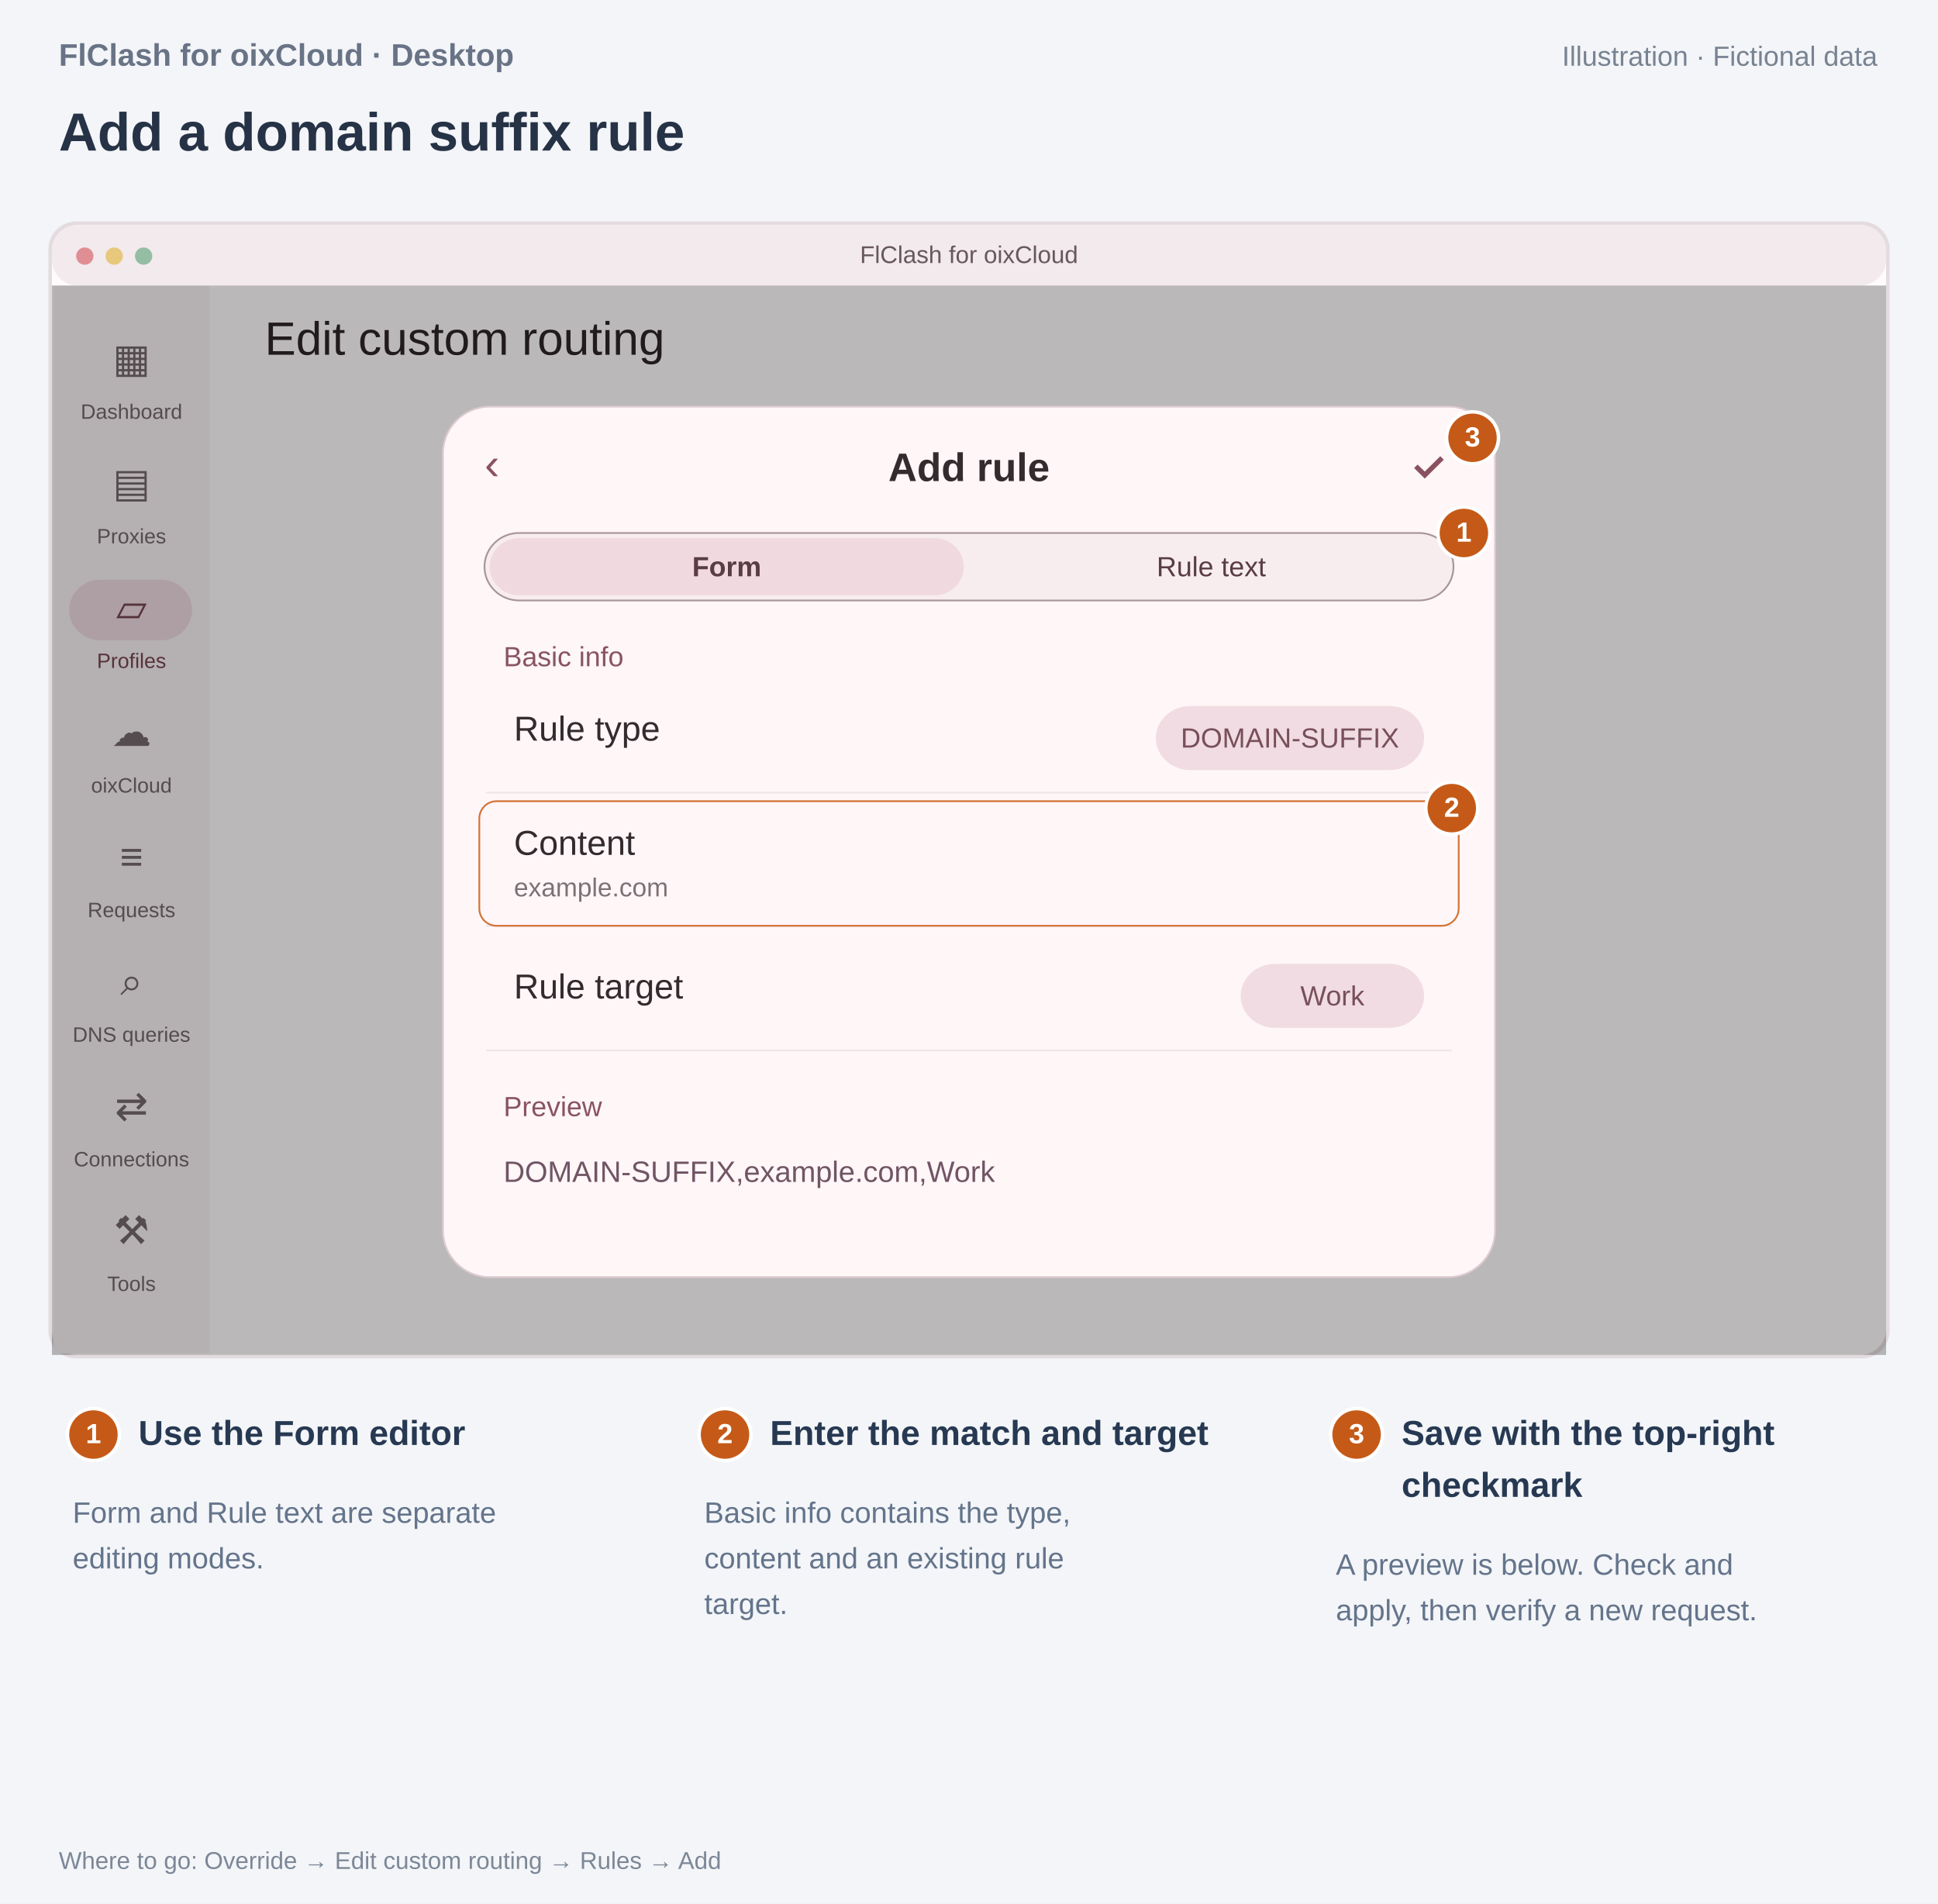
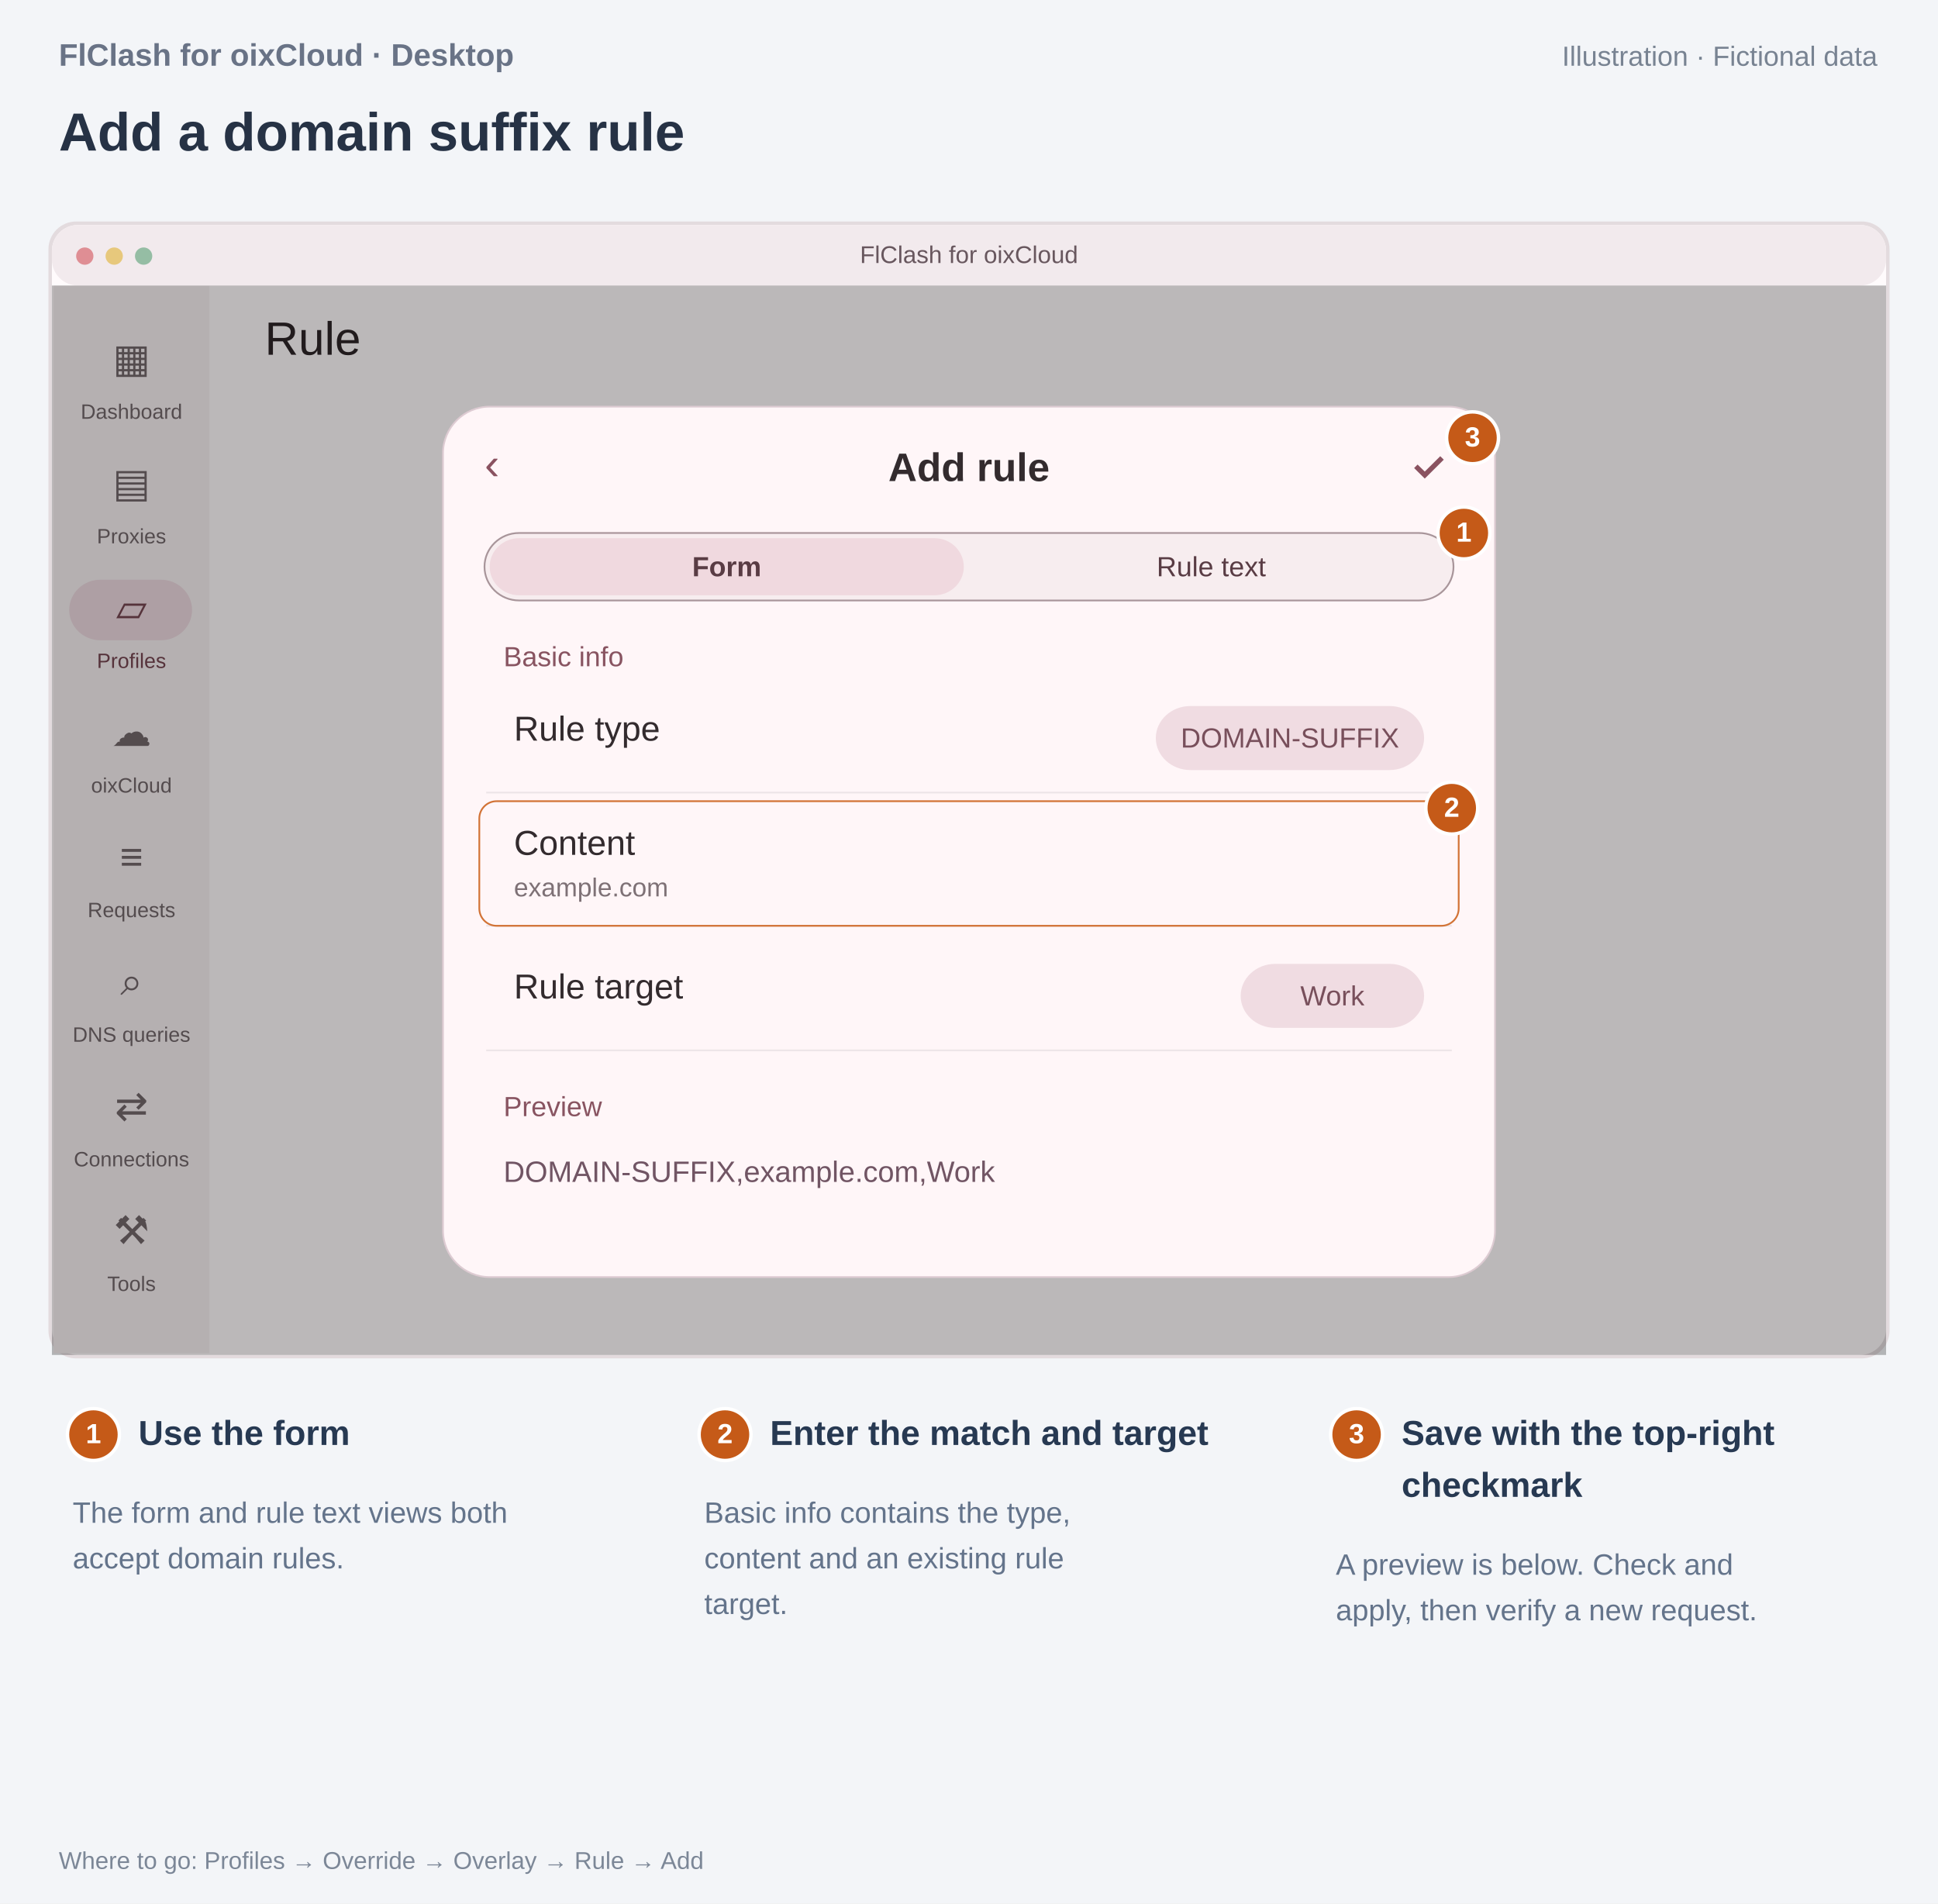
<svg xmlns="http://www.w3.org/2000/svg" width="1120" height="1100" viewBox="0 0 1120 1100" role="img" aria-labelledby="title desc">
  <g font-family="-apple-system,BlinkMacSystemFont,'PingFang SC','Segoe UI',Arial,sans-serif">
    <rect x="0" y="0" width="1120" height="1100" rx="0" fill="#f3f5f8" stroke="none" />
    <text x="34" y="38" font-size="18" fill="#697386" font-weight="600" text-anchor="start">FlClash for oixCloud · Desktop</text>
    <text x="1085" y="38" font-size="16" fill="#788392" font-weight="500" text-anchor="end">Illustration · Fictional data</text>
    <text x="34" y="87" font-size="31" fill="#263245" font-weight="700" text-anchor="start">Add a domain suffix rule</text>
    <rect x="28" y="128" width="1064" height="657" rx="16" fill="#e3dbde" stroke="none" />
    <rect x="30" y="130" width="1060" height="653" rx="15" fill="#fffbfc" stroke="none" />
    <rect x="30" y="130" width="1060" height="35" rx="15" fill="#f2eaed" stroke="none" />
    <circle cx="49" cy="148" r="5" fill="#df8e94" stroke="none" stroke-width="1" />
    <circle cx="66" cy="148" r="5" fill="#e7c87c" stroke="none" stroke-width="1" />
    <circle cx="83" cy="148" r="5" fill="#95bda4" stroke="none" stroke-width="1" />
    <text x="560" y="152" font-size="14" fill="#68575e" font-weight="500" text-anchor="middle">FlClash for oixCloud</text>
    <rect x="31" y="165" width="90" height="617" rx="0" fill="#f7f0f2" stroke="none" />
    <text x="76" y="215" font-size="23" fill="#72676b" font-weight="500" text-anchor="middle">▦</text>
    <text x="76" y="242" font-size="12" fill="#72676b" font-weight="500" text-anchor="middle">Dashboard</text>
    <text x="76" y="287" font-size="23" fill="#72676b" font-weight="500" text-anchor="middle">▤</text>
    <text x="76" y="314" font-size="12" fill="#72676b" font-weight="500" text-anchor="middle">Proxies</text>
    <rect x="40" y="335" width="71" height="35" rx="18" fill="#edd9df" stroke="none" />
    <text x="76" y="359" font-size="23" fill="#754651" font-weight="500" text-anchor="middle">▱</text>
    <text x="76" y="386" font-size="12" fill="#754651" font-weight="500" text-anchor="middle">Profiles</text>
    <text x="76" y="431" font-size="23" fill="#72676b" font-weight="500" text-anchor="middle">☁</text>
    <text x="76" y="458" font-size="12" fill="#72676b" font-weight="500" text-anchor="middle">oixCloud</text>
    <text x="76" y="503" font-size="23" fill="#72676b" font-weight="500" text-anchor="middle">≡</text>
    <text x="76" y="530" font-size="12" fill="#72676b" font-weight="500" text-anchor="middle">Requests</text>
    <text x="76" y="575" font-size="23" fill="#72676b" font-weight="500" text-anchor="middle">⌕</text>
    <text x="76" y="602" font-size="12" fill="#72676b" font-weight="500" text-anchor="middle">DNS queries</text>
    <text x="76" y="647" font-size="23" fill="#72676b" font-weight="500" text-anchor="middle">⇄</text>
    <text x="76" y="674" font-size="12" fill="#72676b" font-weight="500" text-anchor="middle">Connections</text>
    <text x="76" y="719" font-size="23" fill="#72676b" font-weight="500" text-anchor="middle">⚒</text>
    <text x="76" y="746" font-size="12" fill="#72676b" font-weight="500" text-anchor="middle">Tools</text>
-     <text x="153" y="205" font-size="27" fill="#2d2528" font-weight="500" text-anchor="start">Edit custom routing</text>
+     <text x="153" y="205" font-size="27" fill="#2d2528" font-weight="500" text-anchor="start">Rule</text>
    <rect x="30" y="165" width="1060" height="618" rx="0" fill="#00000044" stroke="none" />
    <rect x="256" y="235" width="608" height="503" rx="27" fill="#fff6f8" stroke="#ddcbd2" />
    <text x="280" y="277" font-size="26" fill="#8a5260" font-weight="400" text-anchor="start">‹</text>
    <text x="560" y="278" font-size="23" fill="#332b2e" font-weight="600" text-anchor="middle">Add rule</text>
    <text x="836" y="278" font-size="24" fill="#8a5260" font-weight="600" text-anchor="end">✓</text>
    <circle cx="851" cy="253" r="15" fill="#c55a18" stroke="#fff" stroke-width="2" />
    <text x="851" y="258" font-size="16" fill="#fff" font-weight="700" text-anchor="middle">3</text>
    <rect x="280" y="308" width="560" height="39" rx="20" fill="#f7edef" stroke="#a8959a" />
    <rect x="283" y="311" width="274" height="33" rx="17" fill="#f0d9df" stroke="none" />
    <text x="420" y="333" font-size="16" fill="#593c44" font-weight="600" text-anchor="middle">Form</text>
    <text x="700" y="333" font-size="16" fill="#593c44" font-weight="400" text-anchor="middle">Rule text</text>
    <circle cx="846" cy="308" r="15" fill="#c55a18" stroke="#fff" stroke-width="2" />
    <text x="846" y="313" font-size="16" fill="#fff" font-weight="700" text-anchor="middle">1</text>
    <text x="291" y="385" font-size="16" fill="#885461" font-weight="400" text-anchor="start">Basic info</text>
    <text x="297" y="428" font-size="20" fill="#332b2e" font-weight="400" text-anchor="start">Rule type</text>
    <rect x="667.96" y="408" width="155.04" height="37" rx="20" fill="#f0dce2" stroke="none" />
    <text x="745.48" y="432" font-size="16" fill="#784f5b" font-weight="500" text-anchor="middle">DOMAIN-SUFFIX</text>
    <path d="M281 458H839" stroke="#ede5e8" stroke-width="1" />
    <text x="297" y="494" font-size="20" fill="#332b2e" font-weight="400" text-anchor="start">Content</text>
    <text x="297" y="518" font-size="15" fill="#7e7176" font-weight="400" text-anchor="start">example.com</text>
    <path d="M281 535H839" stroke="#ede5e8" stroke-width="1" />
    <rect x="277" y="463" width="566" height="72" rx="10" fill="none" stroke="#d27336" />
    <circle cx="839" cy="467" r="15" fill="#c55a18" stroke="#fff" stroke-width="2" />
    <text x="839" y="472" font-size="16" fill="#fff" font-weight="700" text-anchor="middle">2</text>
    <text x="297" y="577" font-size="20" fill="#332b2e" font-weight="400" text-anchor="start">Rule target</text>
    <rect x="717" y="557" width="106" height="37" rx="20" fill="#f0dce2" stroke="none" />
    <text x="770" y="581" font-size="16" fill="#784f5b" font-weight="500" text-anchor="middle">Work</text>
    <path d="M281 607H839" stroke="#ede5e8" stroke-width="1" />
    <text x="291" y="645" font-size="16" fill="#885461" font-weight="400" text-anchor="start">Preview</text>
    <text x="291" y="683" font-size="17" fill="#715564" font-weight="400" text-anchor="start">DOMAIN-SUFFIX,example.com,Work</text>
    <circle cx="54" cy="829" r="15" fill="#c55a18" stroke="#fff" stroke-width="2" />
    <text x="54" y="834" font-size="16" fill="#fff" font-weight="700" text-anchor="middle">1</text>
-     <text x="80" y="835" font-size="20" fill="#273952" font-weight="600" text-anchor="start">Use the Form editor</text>
-     <text x="42" y="880" font-size="17" fill="#64748b" font-weight="400" text-anchor="start">Form and Rule text are separate</text>
-     <text x="42" y="906.35" font-size="17" fill="#64748b" font-weight="400" text-anchor="start">editing modes.</text>
+     <text x="80" y="835" font-size="20" fill="#273952" font-weight="600" text-anchor="start">Use the form</text>
+     <text x="42" y="880" font-size="17" fill="#64748b" font-weight="400" text-anchor="start">The form and rule text views both</text>
+     <text x="42" y="906.35" font-size="17" fill="#64748b" font-weight="400" text-anchor="start"> accept domain rules.</text>
    <circle cx="419" cy="829" r="15" fill="#c55a18" stroke="#fff" stroke-width="2" />
    <text x="419" y="834" font-size="16" fill="#fff" font-weight="700" text-anchor="middle">2</text>
    <text x="445" y="835" font-size="20" fill="#273952" font-weight="600" text-anchor="start">Enter the match and target</text>
    <text x="407" y="880" font-size="17" fill="#64748b" font-weight="400" text-anchor="start">Basic info contains the type,</text>
    <text x="407" y="906.35" font-size="17" fill="#64748b" font-weight="400" text-anchor="start">content and an existing rule</text>
    <text x="407" y="932.7" font-size="17" fill="#64748b" font-weight="400" text-anchor="start">target.</text>
    <circle cx="784" cy="829" r="15" fill="#c55a18" stroke="#fff" stroke-width="2" />
    <text x="784" y="834" font-size="16" fill="#fff" font-weight="700" text-anchor="middle">3</text>
    <text x="810" y="835" font-size="20" fill="#273952" font-weight="600" text-anchor="start">Save with the top-right</text>
    <text x="810" y="865" font-size="20" fill="#273952" font-weight="600" text-anchor="start">checkmark</text>
    <text x="772" y="910" font-size="17" fill="#64748b" font-weight="400" text-anchor="start">A preview is below. Check and</text>
    <text x="772" y="936.35" font-size="17" fill="#64748b" font-weight="400" text-anchor="start">apply, then verify a new request.</text>
-     <text x="34" y="1080" font-size="14" fill="#7c8797" font-weight="400" text-anchor="start">Where to go: Override → Edit custom routing → Rules → Add</text>
+     <text x="34" y="1080" font-size="14" fill="#7c8797" font-weight="400" text-anchor="start">Where to go: Profiles → Override → Overlay → Rule → Add</text>
  </g>
</svg>
